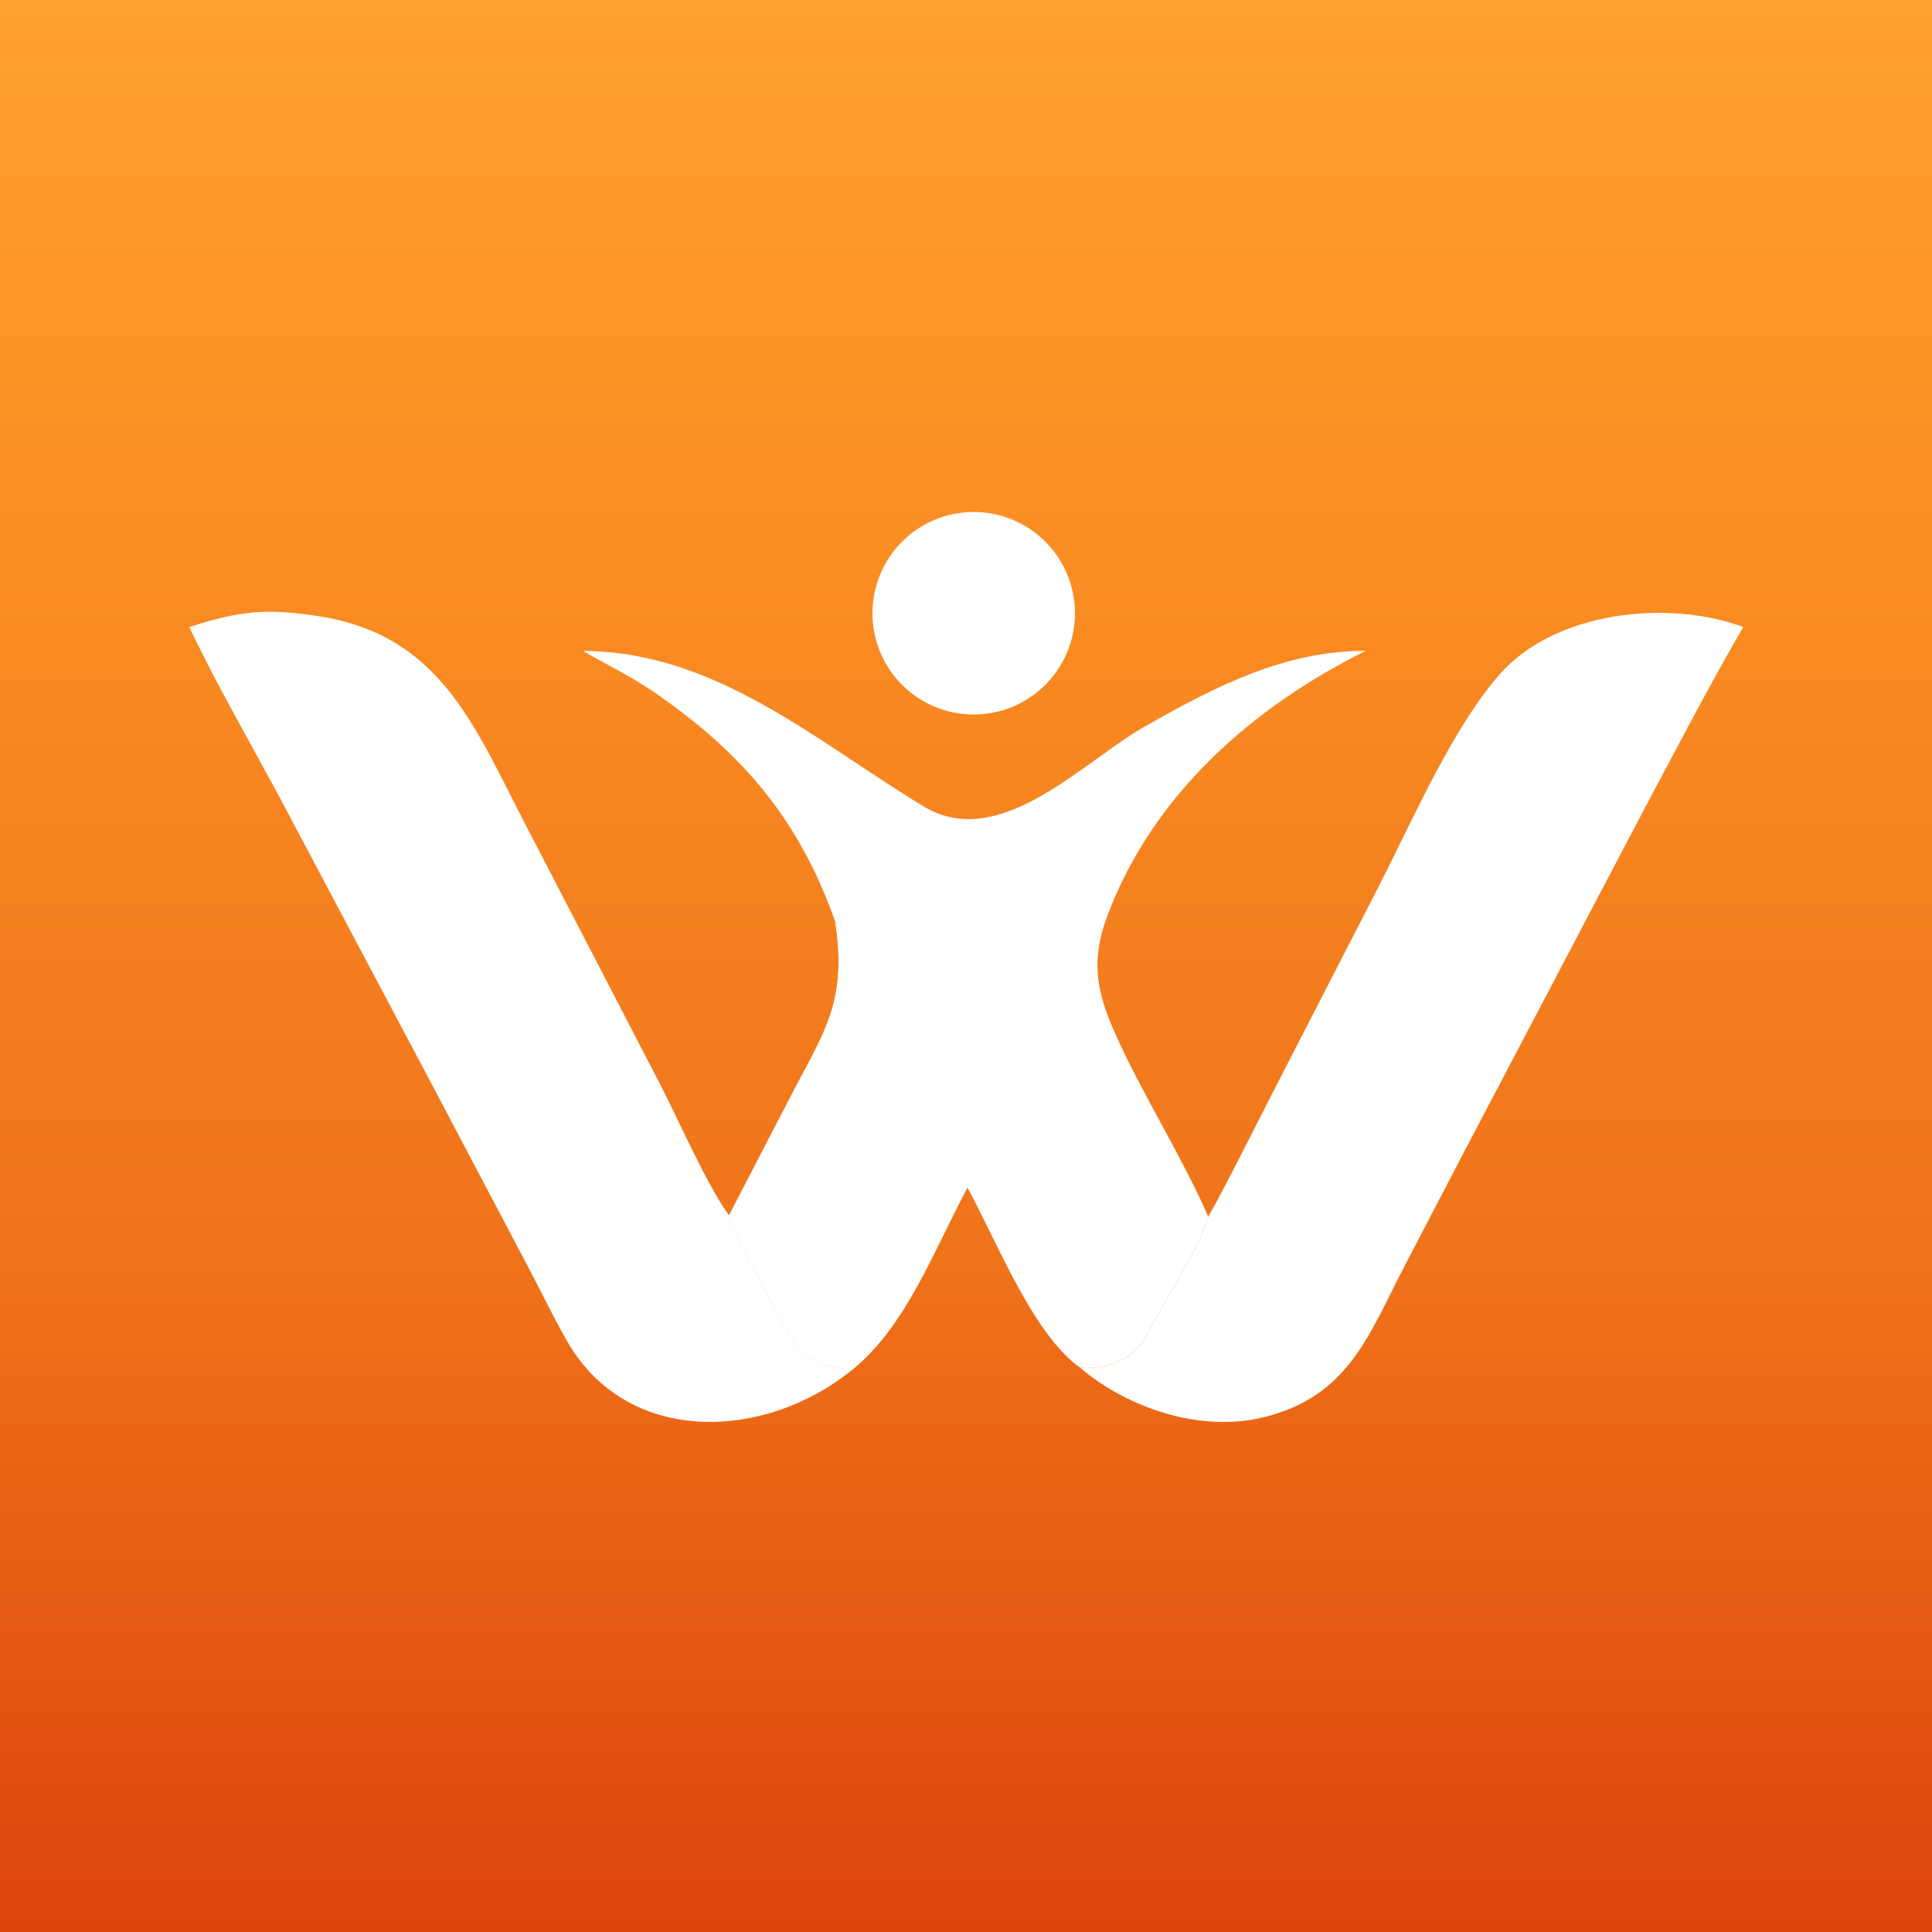
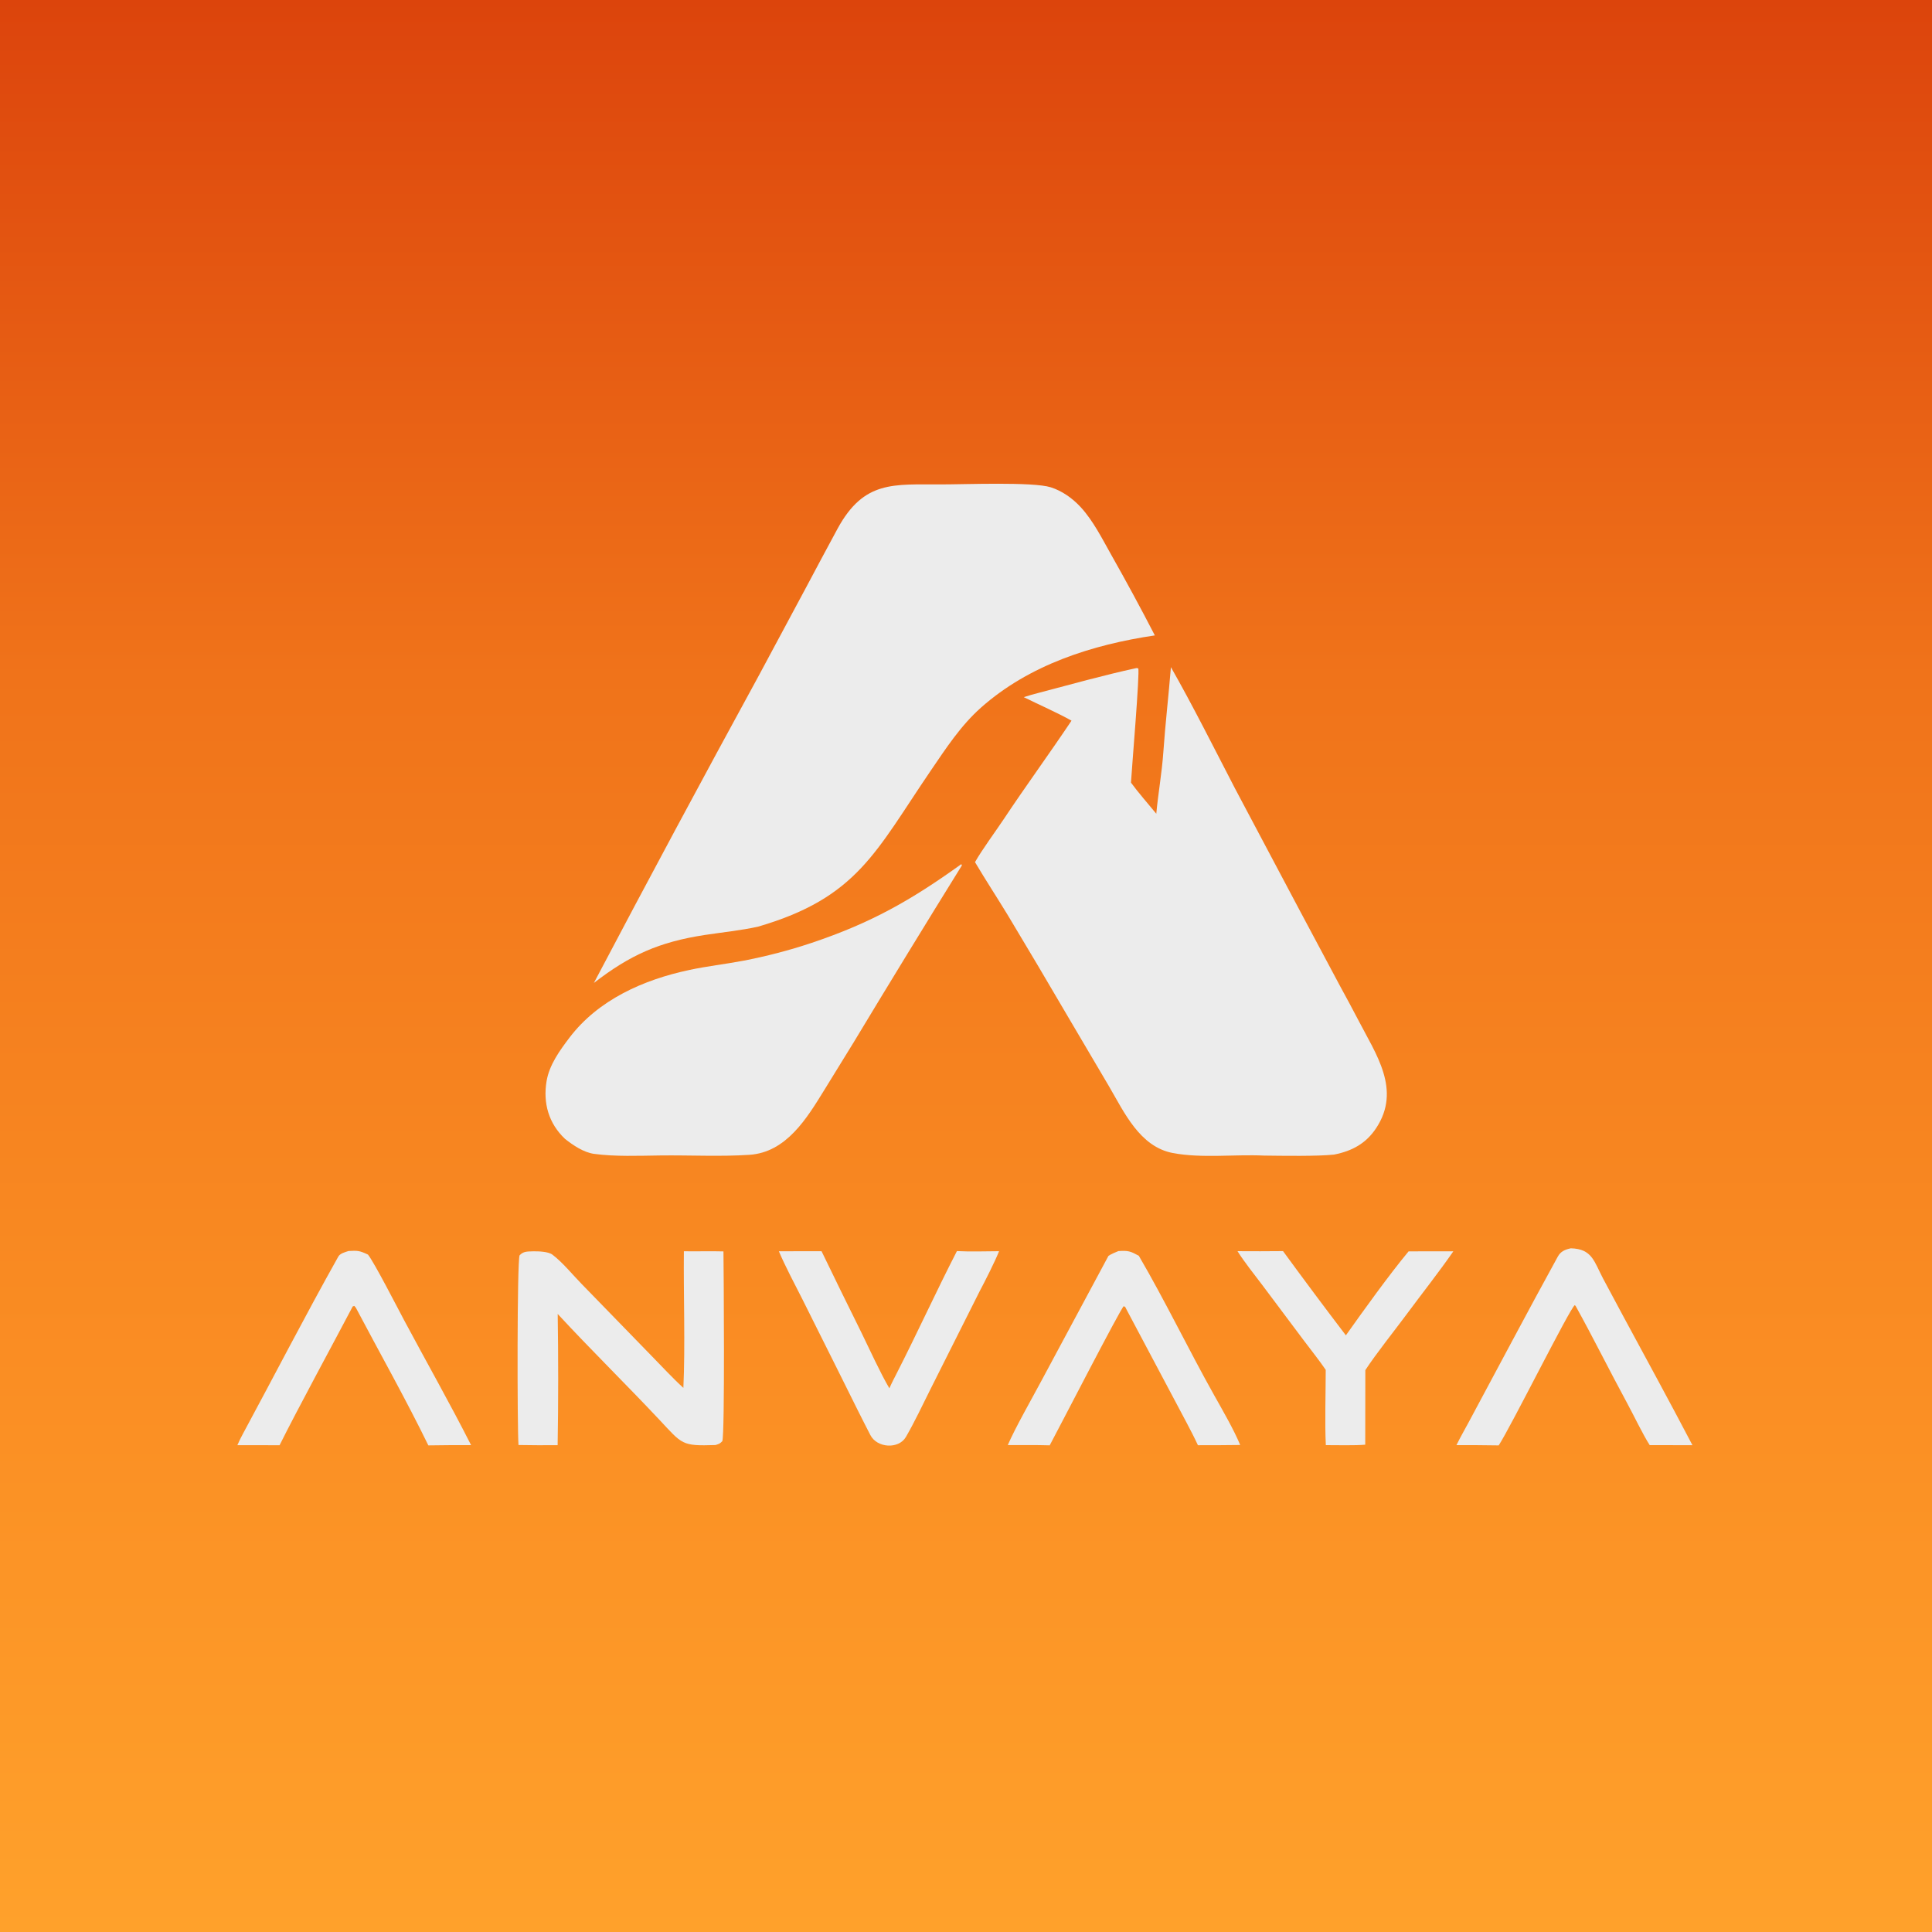
<svg xmlns="http://www.w3.org/2000/svg" width="1000" height="1000" viewBox="0 0 1000 1000" fill="none">
-   <rect width="1000" height="1000" fill="url(#paint0_linear_15_1331)" />
-   <path d="M301.799 336.932C370.61 337.15 423.262 384.306 478.053 417.388C518.221 441.634 562.076 392.35 594.666 374.861C629.212 355.183 665.837 336.666 706.899 336.883C648.592 365.803 596.566 411.254 573.074 474.279C563.418 500.199 568.738 516.875 579.836 540.683C592.99 568.866 613.197 601.604 625.39 629.738C623.3 641.326 600.366 677.278 594.376 689.768C588.039 702.954 573.633 709.099 558.936 707.818C534.784 690.734 515.885 642.421 500.73 614.647C483.351 647.089 469.195 685.95 441.396 708.752C426.174 707.47 415.883 704.399 408.279 690.499C403.641 682.021 377.526 635.072 377.332 629.1L407.994 569.94C426.508 534.052 438.659 519.473 432.367 477.209C413.941 424.969 385.134 390.446 339.242 358.717C327.012 350.261 314.483 344.27 301.799 336.932Z" fill="white" />
-   <path d="M432.367 477.209C435.863 480.939 497.444 605.223 500.73 614.647C483.351 647.089 469.195 685.95 441.396 708.752C426.174 707.47 415.883 704.399 408.279 690.499C403.641 682.021 377.526 635.072 377.332 629.1L407.994 569.94C426.508 534.052 438.659 519.473 432.367 477.209Z" fill="white" />
-   <path d="M98 324.538C124.481 315.999 138.625 314.728 165.851 319.097C227.408 328.973 245.405 375.377 270.701 424.313L341.743 561.327C351.519 580.343 365.793 613.102 377.332 629.1C377.526 635.072 403.641 682.021 408.279 690.5C415.883 704.4 426.174 707.47 441.396 708.753C396.745 745.477 324.518 749.399 293.015 693.332C286.002 680.85 279.655 667.729 272.971 655.031L221.697 557.83L144.86 412.941C130.513 386.216 110.444 351.226 98 324.538Z" fill="white" />
-   <path d="M625.39 629.738C636.388 610.196 647.039 588.238 657.432 568.104L714.789 456.515C731.509 423.655 752.129 376.392 776.326 348.905C804.602 316.787 862.718 309.907 902.304 324.542C884.959 354.306 867.714 387.578 851.43 418.086L758.701 594.5L726.792 655.701C708.083 691.853 697.734 722.631 654.393 733.492C621.814 741.652 583.826 729.067 558.936 707.818C573.633 709.099 588.039 702.954 594.376 689.768C600.366 677.278 623.3 641.326 625.39 629.738Z" fill="white" />
-   <path d="M498.305 265.313C527.14 262.17 553.046 283.051 556.097 311.902C559.148 340.752 538.193 366.595 509.347 369.56C480.613 372.511 454.916 351.661 451.876 322.936C448.836 294.213 469.602 268.443 498.305 265.313Z" fill="white" />
+   <g clip-path="url(#clip0_1_31)">
+     <g clip-path="url(#clip1_1_31)">
+       <path d="M0 0H1000V1000H0V0Z" fill="url(#paint0_linear_1_31)" />
+       <path d="M588.208 345.794L589.145 345.926C590.073 347.552 585.752 398.498 585.391 405.084C588.994 410.022 594.507 416.34 598.491 421.183C599.468 410.592 601.406 399.924 602.134 389.407C603.154 374.646 604.878 360.038 606.064 345.323C617.07 364.579 628.999 388.399 639.326 408.281L672.568 470.94L693.696 510.537C696.797 516.25 699.858 521.816 702.92 527.744C712.168 545.669 725.42 563.984 712.339 583.857C707.09 591.836 699.873 595.767 690.552 597.603C682.256 598.545 663.555 598.242 654.204 598.125C638.96 597.417 622.007 599.624 607.095 596.812C589.922 593.579 581.875 575.679 574.067 562.363L552.856 526.372C542.549 508.73 532.134 491.147 521.606 473.634C515.986 464.396 510.259 455.685 504.658 446.244C508.096 440.11 515.444 430.146 519.526 424.004C530.903 406.881 543.184 390.101 554.609 373.019C547.495 368.987 537.466 364.601 529.912 360.855C532.324 360.031 534.971 359.313 537.446 358.664C554.277 354.252 571.201 349.475 588.208 345.794Z" fill="#ECECEC" />
+       <path d="M487.166 250.73C499.106 250.742 534.619 249.306 543.853 252.216C549.79 254.086 555.22 257.989 559.404 262.541C565.923 269.637 570.488 278.881 575.21 287.229C582.983 300.971 590.498 314.858 597.744 328.886C565.356 333.685 532.769 344.063 507.744 366.273C497.295 375.547 489.634 387.325 481.884 398.688C453.204 440.753 443.862 464.646 392.304 479.652C383.816 481.551 373.521 482.606 364.765 483.949C341.034 487.589 326.022 494.38 307.39 508.774C335.348 455.734 363.697 402.899 392.437 350.277L417.236 304.049C422.637 293.965 428.089 283.589 433.554 273.578C447.218 248.545 462.523 250.822 487.166 250.73Z" fill="#ECECEC" />
+       <path d="M497.573 447.282L497.881 447.924C478.999 478.353 460.312 508.901 441.82 539.57L426.632 564.229C417.706 578.667 407.086 596.47 387.878 597.734C372.743 598.73 357.024 597.871 341.809 598.062C330.539 598.203 318.514 598.73 307.404 597.231C301.98 596.426 296.662 592.808 292.454 589.487C283.957 581.47 281.002 570.898 282.913 559.556C284.328 551.157 289.747 543.691 294.768 537.08C309.687 517.432 333.211 507.051 356.772 502.061C366.002 500.073 375.301 499.062 384.52 497.31C396.572 495.015 408.457 491.914 420.095 488.033C451.05 477.633 471.403 466.05 497.573 447.282Z" fill="#ECECEC" />
+       <path d="M353.974 647.651C360.812 647.778 367.535 647.524 374.46 647.725C374.579 656.313 375.241 742.808 373.859 745.962C372.498 747.349 372.261 747.324 370.345 747.949C352.659 748.535 353.259 747.603 341.245 734.81C323.97 716.411 305.804 698.638 288.664 680.098C289.002 701.504 289.018 726.602 288.629 748.018C281.876 748.086 275.123 748.057 268.371 747.935C267.708 738.55 267.61 653.228 268.935 649.761C270.988 647.554 273.012 647.812 275.971 647.681C278.725 647.651 283.771 647.764 285.967 649.429C291.307 653.486 296.393 659.829 301.161 664.688L337.403 701.958C342.726 707.373 348.141 713.291 353.712 718.364C354.725 696.714 353.743 669.873 353.974 647.651Z" fill="#ECECEC" />
+       <path d="M813.062 646.123C824.146 646.401 825.107 653.003 829.785 661.841L840.039 680.986C852.031 703.223 864.307 725.654 876.006 748.022L853.887 748.003C850.376 742.559 845.439 732.207 842.139 726.138C833.135 709.575 824.707 692.505 815.557 675.991L815.107 675.542C812.715 676.841 781.87 738.794 775.723 748.135C768.438 748.022 761.147 747.974 753.862 747.988C755.737 744.15 757.944 740.303 759.99 736.509C775.43 707.822 790.635 678.95 806.323 650.405C807.832 647.666 810.117 646.743 813.062 646.123Z" fill="#ECECEC" />
+       <path d="M180.411 647.52C185.051 647.251 186.144 647.31 190.473 649.385C193.86 653.696 205.59 676.636 209.214 683.418C220.567 704.668 232.981 726.563 243.838 748.003C236.46 747.969 229.083 748.008 221.706 748.13C210.387 724.839 196.36 699.922 184.229 676.953L183.396 675.933C183.118 676.03 182.84 676.123 182.562 676.221C172.393 695.542 153.8 729.741 144.706 748.047L122.869 748.022C123.642 746.152 124.685 744.092 125.672 742.261C142.172 711.685 158.122 680.703 175.105 650.415C176.052 648.726 178.656 648.086 180.411 647.52Z" fill="#ECECEC" />
+       <path d="M495.298 647.563C501.958 647.92 510.322 647.666 517.114 647.622C515.112 652.725 509.697 663.442 507.109 668.267L481.438 719.38C477.456 727.339 473.359 736.069 468.896 743.77C465.182 750.181 453.943 749.57 450.475 742.739C448.349 738.55 446.05 734.146 443.893 729.78L432.422 706.724L415.343 672.549C411.531 665.01 406.34 655.249 403.136 647.647L425.229 647.627C432.046 661.729 438.936 675.791 445.898 689.819C450.013 698.242 455.752 710.859 460.342 718.589C461.438 716.04 462.918 713.208 464.193 710.713C474.842 689.854 484.6 668.379 495.298 647.563Z" fill="#ECECEC" />
+       <path d="M578.867 647.559C584.023 647.231 585.068 647.598 589.448 649.99C603.13 673.423 615.146 698.438 628.437 722.144C632.783 729.893 638.599 739.907 641.924 747.92C634.634 748.018 627.339 748.057 620.044 748.042C616.797 740.972 611.558 731.558 607.856 724.463L582.91 677.476C582.305 676.313 582.769 676.733 581.645 676.069C580.098 677.095 547.28 740.825 543.33 748.105C536.353 747.876 528.667 748.003 521.631 747.979C525.21 739.526 534.302 723.584 538.95 714.858L573.74 650.034C575.386 648.945 577.051 648.33 578.867 647.559Z" fill="#ECECEC" />
+       <path d="M640.532 647.607C648.384 647.666 656.24 647.656 664.092 647.573C674.79 662.217 685.63 676.748 696.621 691.172C706.064 677.876 718.828 660.078 729.092 647.695L752.236 647.686C745.093 658.052 735.635 670.034 728.013 680.356C721.797 688.735 712.163 700.786 706.694 709.18L706.645 747.764C701.362 748.252 691.865 747.993 686.25 747.998C685.674 736.777 686.191 720.64 686.191 709.038C683.042 704.365 678.442 698.613 674.976 693.984L653.374 665.151C649.424 659.907 643.906 653.022 640.532 647.607Z" fill="#ECECEC" />
+     </g>
+   </g>
  <defs>
-     <linearGradient id="paint0_linear_15_1331" x1="500" y1="0" x2="500" y2="1000" gradientUnits="userSpaceOnUse">
-       <stop stop-color="#FFA12B" />
-       <stop offset="0.3" stop-color="#FA8D23" />
-       <stop offset="0.65" stop-color="#F0731A" />
-       <stop offset="1" stop-color="#DC440C" />
+     <linearGradient id="paint0_linear_1_31" x1="500" y1="0" x2="500" y2="1000" gradientUnits="userSpaceOnUse">
+       <stop stop-color="#DC440C" />
+       <stop offset="0.35" stop-color="#F0731A" />
+       <stop offset="0.7" stop-color="#FA8D23" />
+       <stop offset="1" stop-color="#FFA12B" />
    </linearGradient>
+     <clipPath id="clip0_1_31">
+       <rect width="1000" height="1000" fill="white" />
+     </clipPath>
+     <clipPath id="clip1_1_31">
+       <rect width="1000" height="1000" fill="white" />
+     </clipPath>
  </defs>
</svg>
